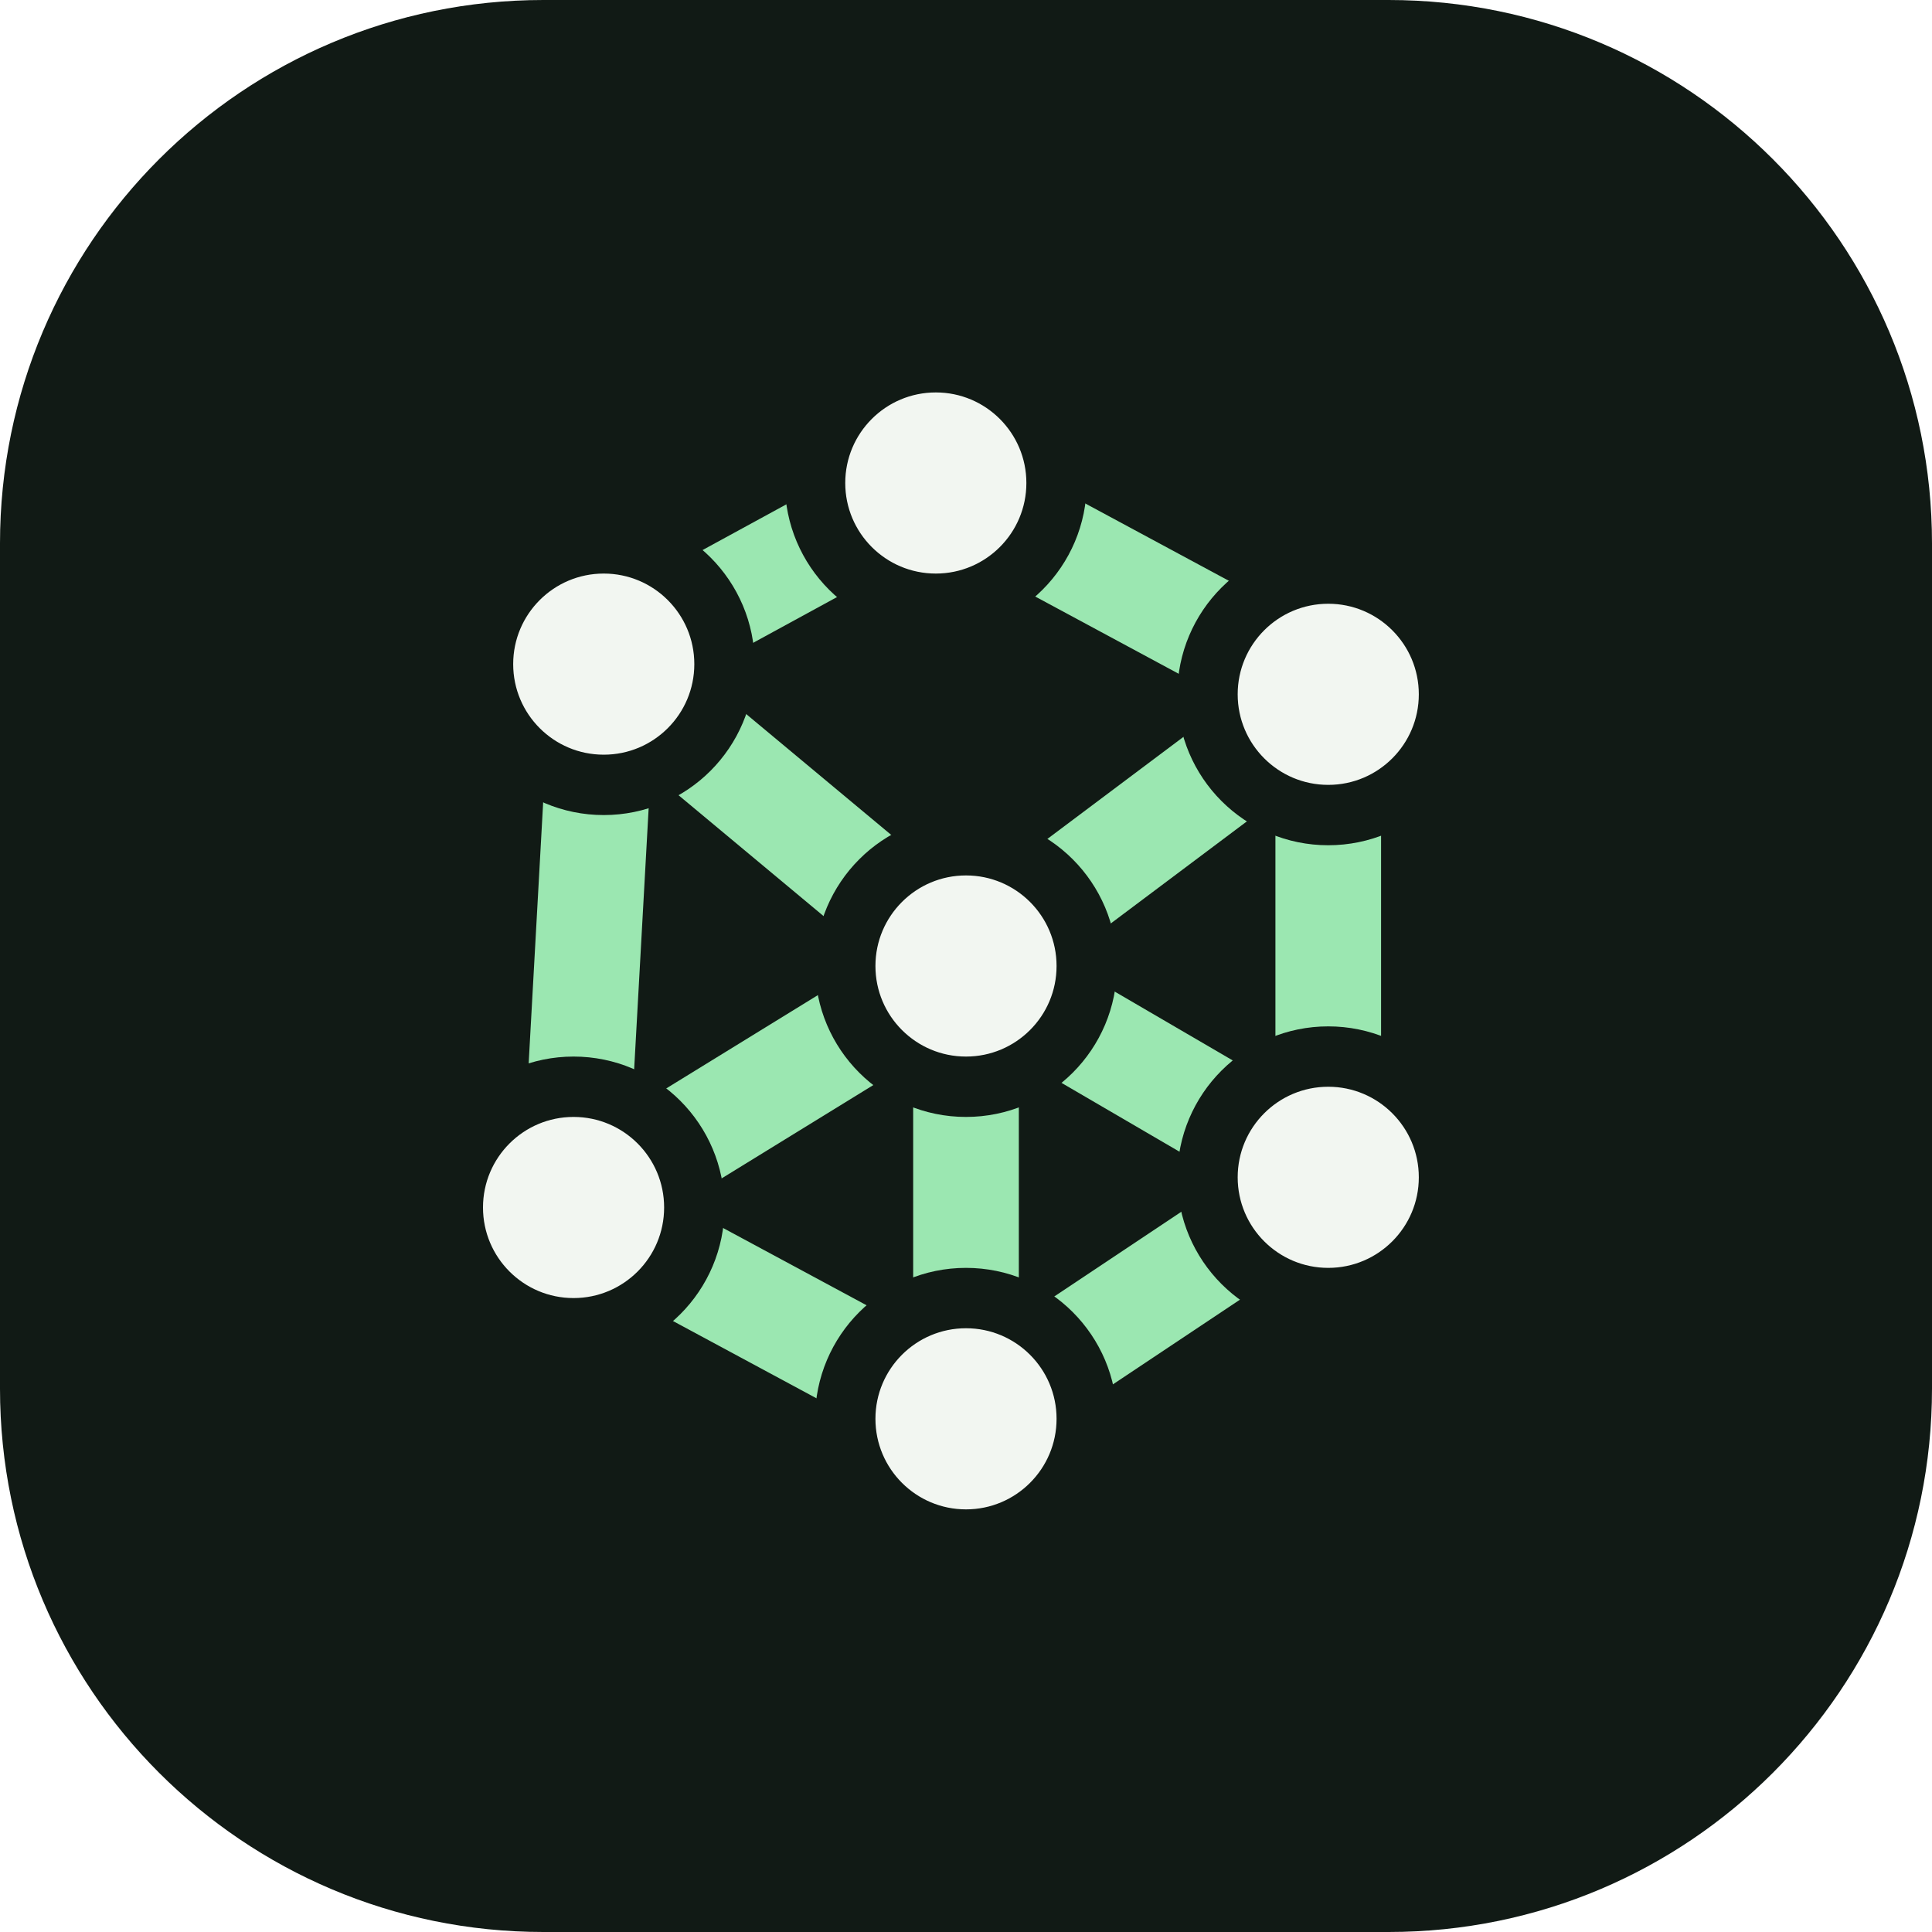
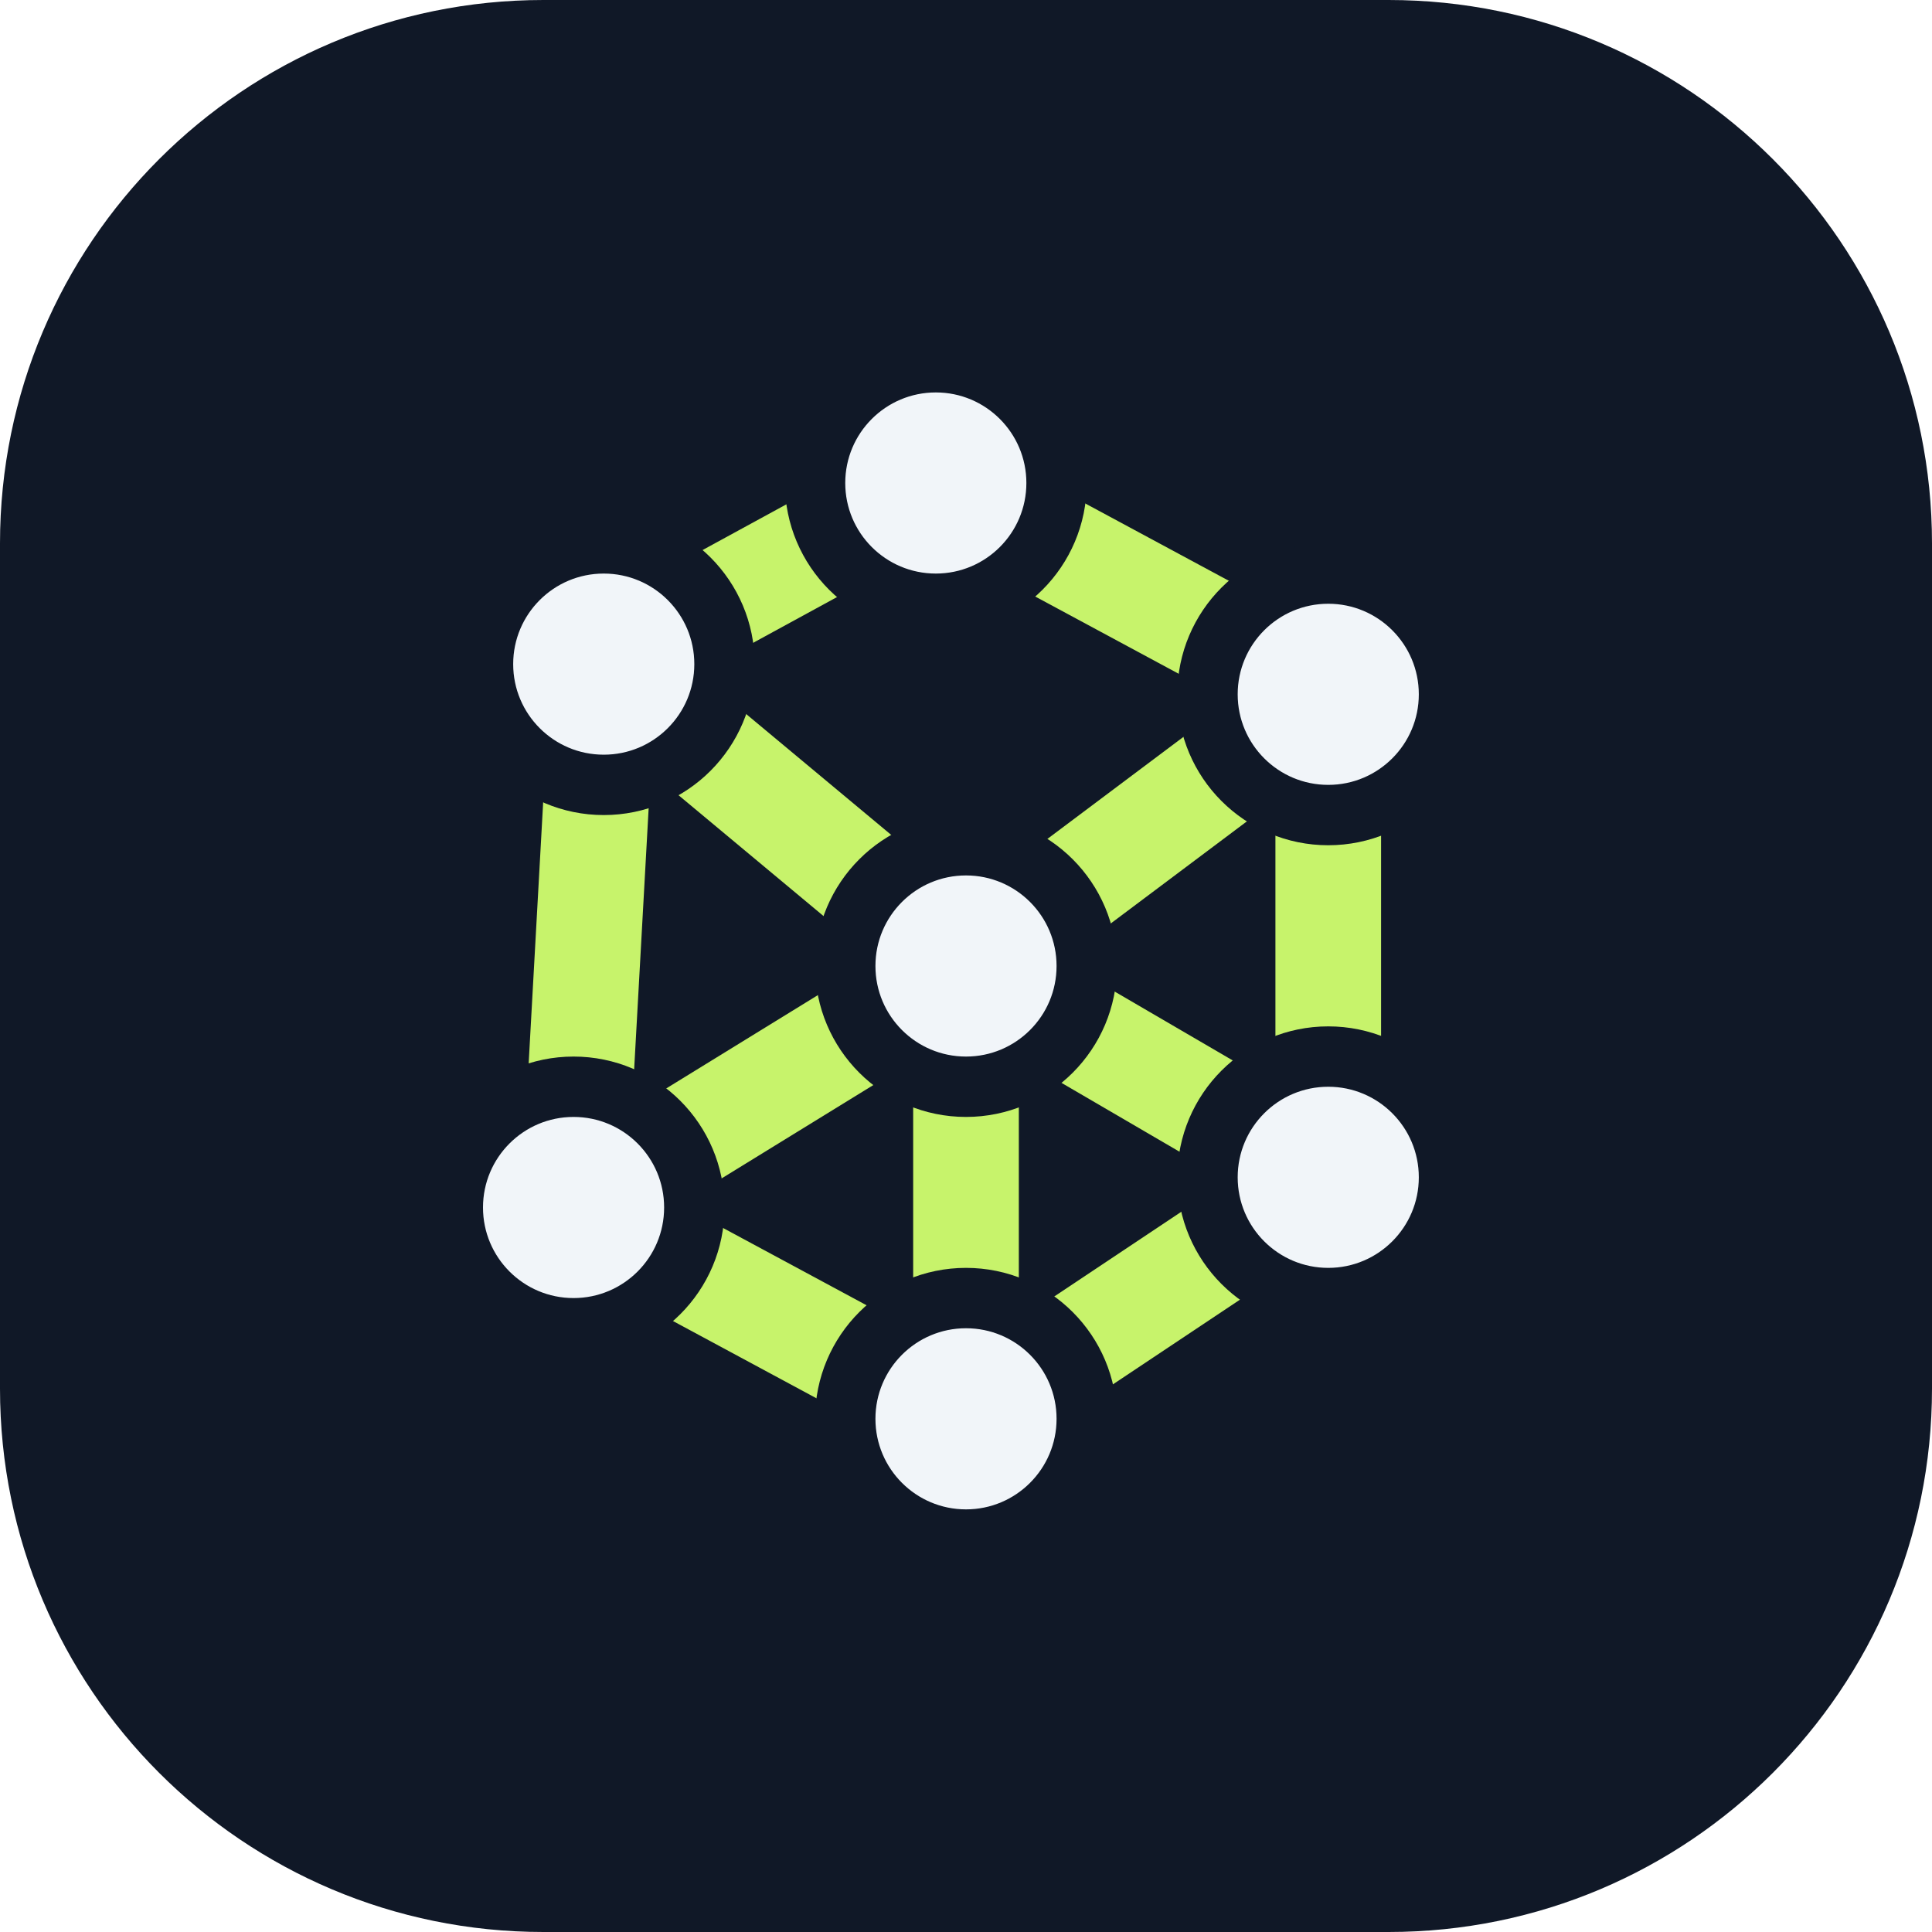
<svg xmlns="http://www.w3.org/2000/svg" viewBox="0 0 64 64">
-   <rect width="64" height="64" rx="18" fill="#111a15" />
-   <g fill="none" stroke="#9be7b1" stroke-linecap="round" stroke-width="3.5">
+   <rect width="64" height="64" rx="18" fill="#101827" />
+   <g fill="none" stroke="#c7f36b" stroke-linecap="round" stroke-width="3.5">
    <path d="M20 22 31 16 44 23 44 39 32 47 19 40 20 22Z" />
    <path d="m20 22 12 10 12-9M32 32v15M19 40l13-8 12 7" />
  </g>
-   <g fill="#f2f6f1" stroke="#111a15" stroke-width="2">
+   <g fill="#f1f5f9" stroke="#101827" stroke-width="2">
    <circle cx="20" cy="22" r="4" />
    <circle cx="31" cy="16" r="4" />
    <circle cx="44" cy="23" r="4" />
    <circle cx="44" cy="39" r="4" />
    <circle cx="32" cy="47" r="4" />
    <circle cx="19" cy="40" r="4" />
    <circle cx="32" cy="32" r="4" />
  </g>
</svg>
